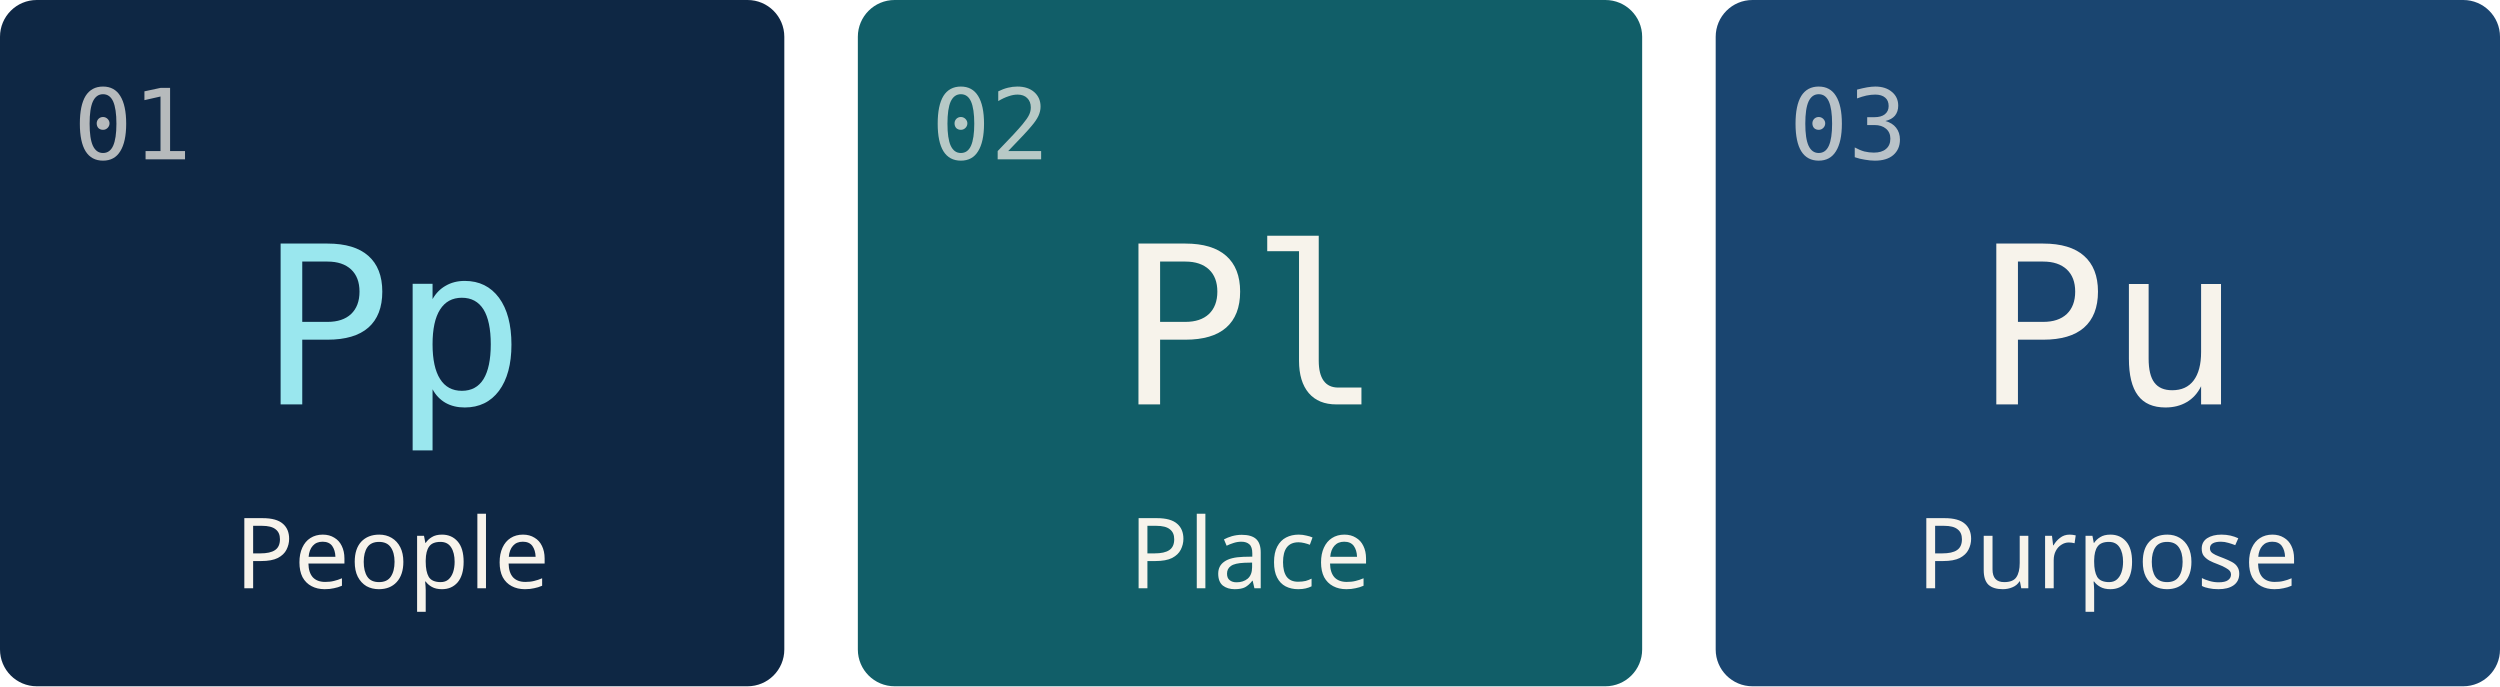
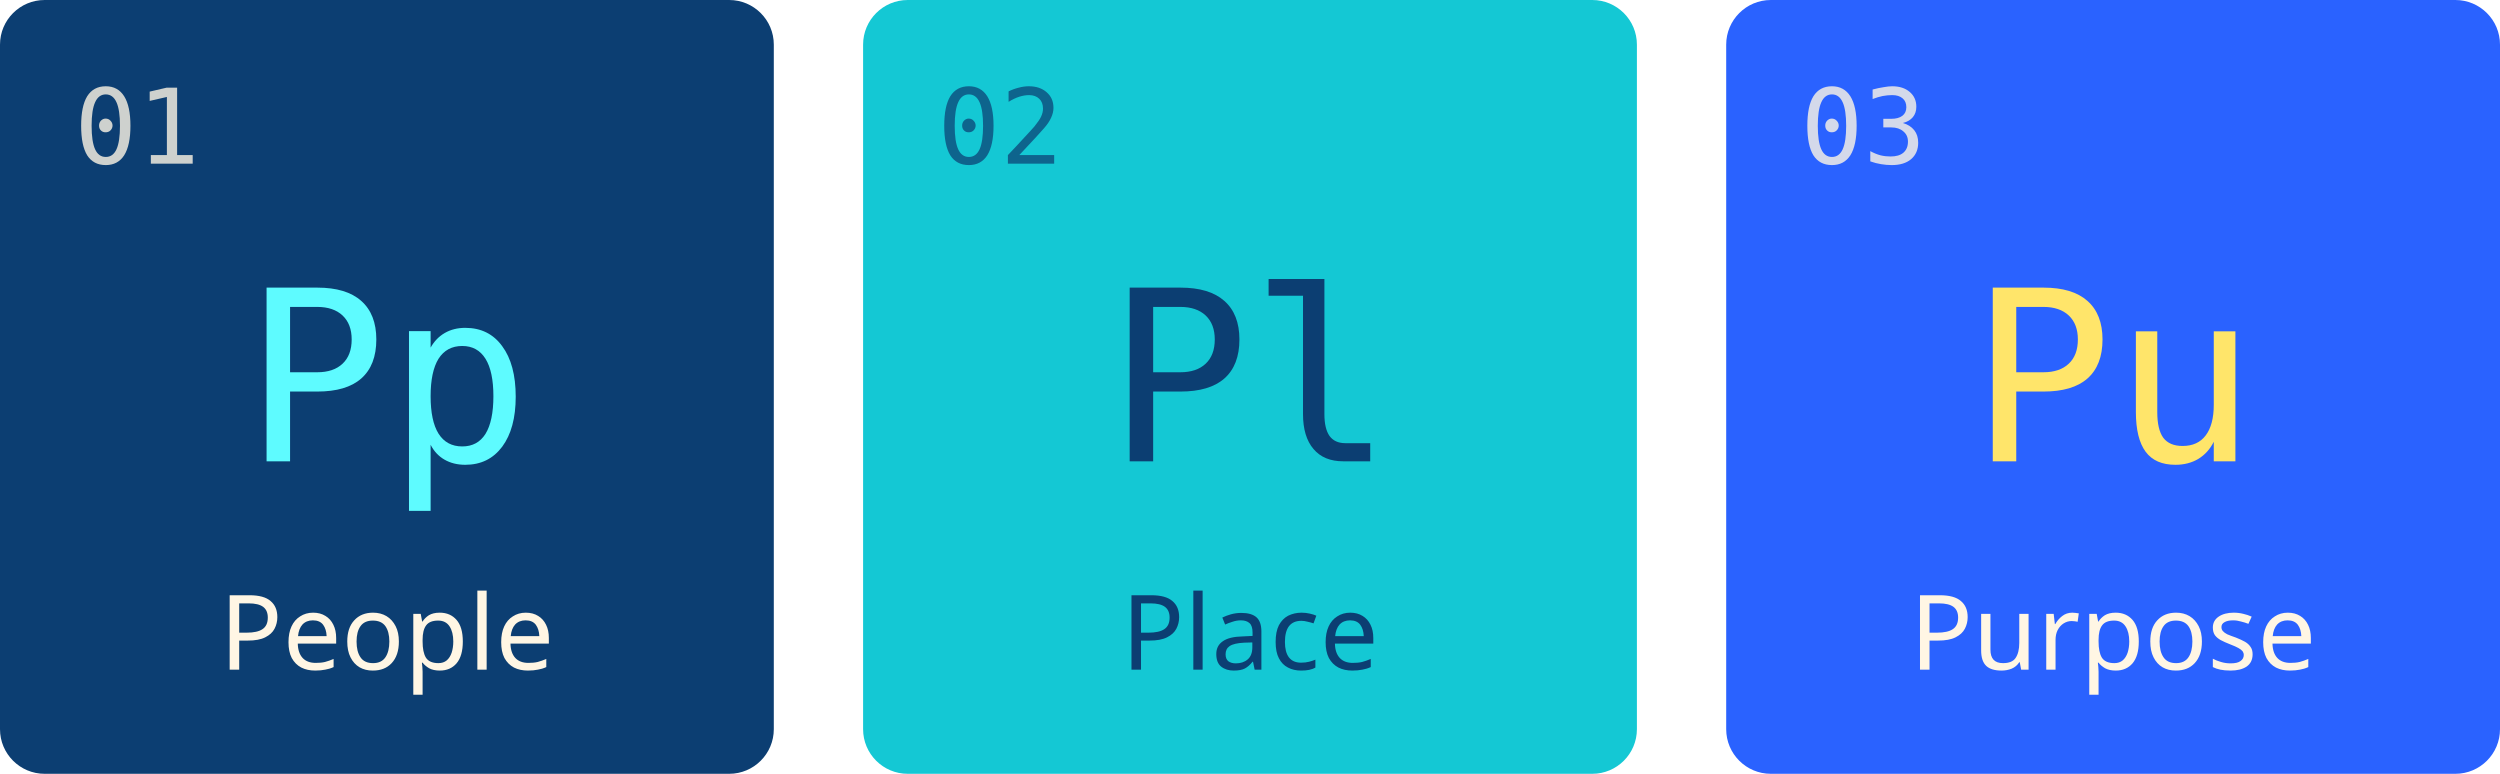
- <svg xmlns="http://www.w3.org/2000/svg" viewBox="0 0 204 56" role="img" aria-labelledby="logo-title logo-desc">
-   <rect x="0" y="0" width="64" height="56" rx="3" fill="#0E2744" />
-   <rect x="70" y="0" width="64" height="56" rx="3" fill="#115E68" />
-   <rect x="140" y="0" width="64" height="56" rx="3" fill="#1A4570" />
+ <svg xmlns="http://www.w3.org/2000/svg" viewBox="0 0 168 52" role="img" aria-labelledby="logo-title logo-desc">
+   <rect x="0" y="0" width="52" height="52" rx="3" fill="#0C3E72" />
+   <rect x="58" y="0" width="52" height="52" rx="3" fill="#14C8D4" />
+   <rect x="116" y="0" width="52" height="52" rx="3" fill="#2A62FF" />
  <g font-family="ui-monospace, 'SFMono-Regular', Menlo, Consolas, monospace">
-     <text x="6" y="13" font-size="8" fill="#F7F3EB" fill-opacity="0.72">01</text>
-     <text x="32" y="33" text-anchor="middle" font-size="18" fill="#9AE7EE">Pp</text>
-     <text x="32" y="48" text-anchor="middle" font-size="8" fill="#F7F3EB" font-family="ui-sans-serif, system-ui, sans-serif">People</text>
-     <text x="76" y="13" font-size="8" fill="#F7F3EB" fill-opacity="0.72">02</text>
-     <text x="102" y="33" text-anchor="middle" font-size="18" fill="#F7F3EB">Pl</text>
-     <text x="102" y="48" text-anchor="middle" font-size="8" fill="#F7F3EB" font-family="ui-sans-serif, system-ui, sans-serif">Place</text>
-     <text x="146" y="13" font-size="8" fill="#F7F3EB" fill-opacity="0.72">03</text>
-     <text x="172" y="33" text-anchor="middle" font-size="18" fill="#F7F3EB">Pu</text>
-     <text x="172" y="48" text-anchor="middle" font-size="8" fill="#F7F3EB" font-family="ui-sans-serif, system-ui, sans-serif">Purpose</text>
+     <text x="5" y="11" font-size="7" fill="#FFF6E4" fill-opacity="0.8">01</text>
+     <text x="26" y="31" text-anchor="middle" font-size="16" fill="#5EFBFF">Pp</text>
+     <text x="26" y="45" text-anchor="middle" font-size="7" fill="#FFF6E4" font-family="ui-sans-serif, system-ui, sans-serif">People</text>
+     <text x="63" y="11" font-size="7" fill="#0C3E72" fill-opacity="0.72">02</text>
+     <text x="84" y="31" text-anchor="middle" font-size="16" fill="#0C3E72">Pl</text>
+     <text x="84" y="45" text-anchor="middle" font-size="7" fill="#0C3E72" font-family="ui-sans-serif, system-ui, sans-serif">Place</text>
+     <text x="121" y="11" font-size="7" fill="#FFF6E4" fill-opacity="0.8">03</text>
+     <text x="142" y="31" text-anchor="middle" font-size="16" fill="#FFE56A">Pu</text>
+     <text x="142" y="45" text-anchor="middle" font-size="7" fill="#FFF6E4" font-family="ui-sans-serif, system-ui, sans-serif">Purpose</text>
  </g>
</svg>
